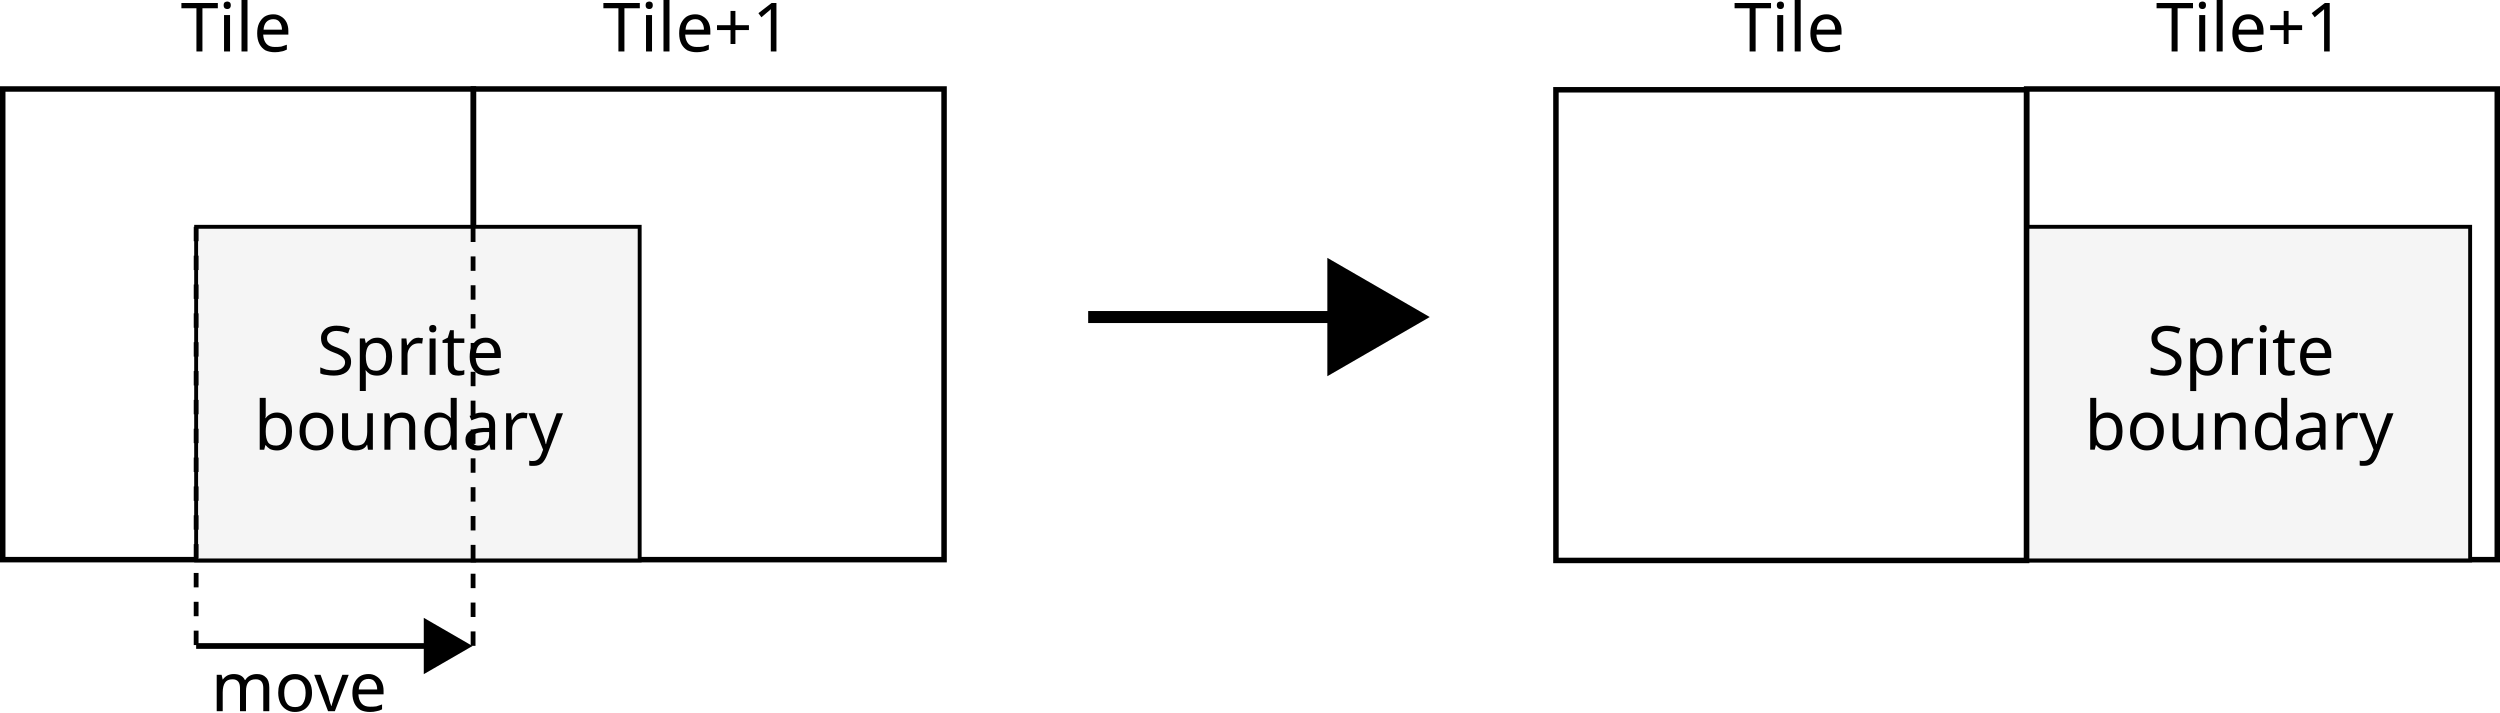
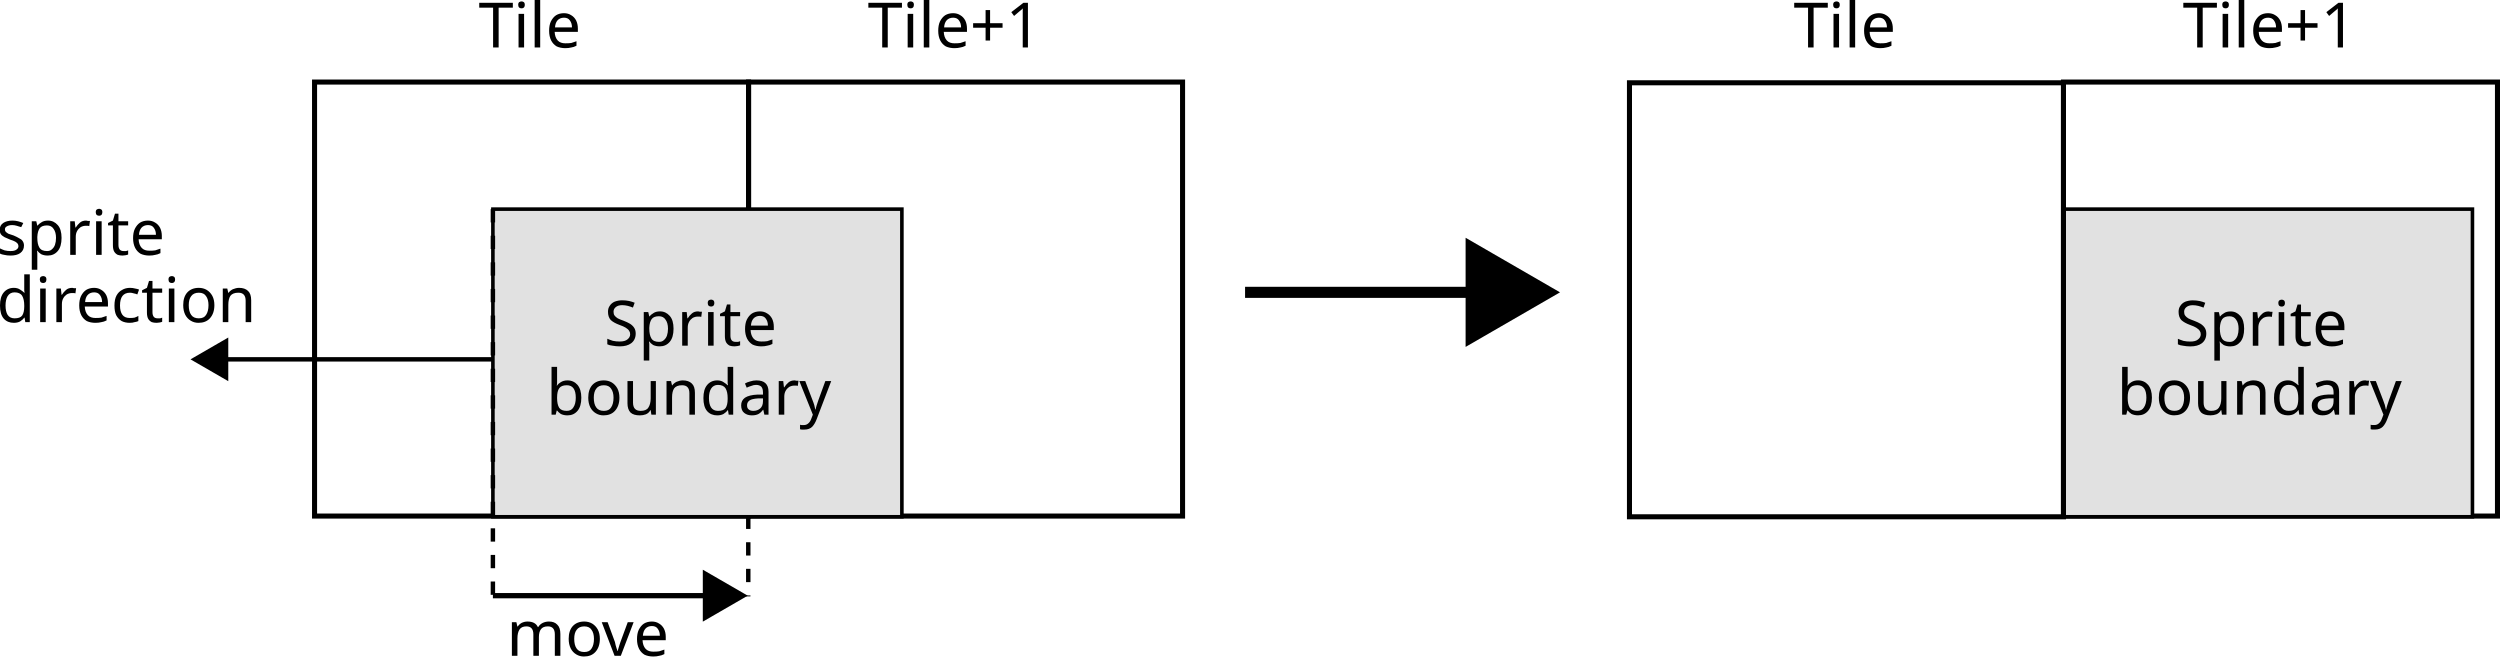
- <svg xmlns="http://www.w3.org/2000/svg" xmlns:xlink="http://www.w3.org/1999/xlink" width="104.001mm" height="29.63mm" viewBox="0 0 104.001 29.63" version="1.1" id="svg929">
+ <svg xmlns="http://www.w3.org/2000/svg" xmlns:xlink="http://www.w3.org/1999/xlink" width="112.787mm" height="29.63mm" viewBox="0 0 112.787 29.63" version="1.1" id="svg929">
  <defs id="defs923">
-     <pattern xlink:href="#Strips1_2" id="pattern4973" patternTransform="matrix(0.3253009,0.2732446,-7.425725,8.840413,0,0)" />
+     <pattern xlink:href="#Strips1_2" id="pattern4973" patternTransform="matrix(0.3253009,0.2732446,-7.425725,8.840413,3.175,0)" />
    <pattern id="Strips1_2" patternTransform="translate(0,0) scale(10,10)" height="1" width="3" patternUnits="userSpaceOnUse">
      <rect id="rect1688" height="2" width="1" y="-0.5" x="0" style="fill:black;stroke:none" />
    </pattern>
    <marker style="overflow:visible" id="marker4284" refX="0" refY="0" orient="auto">
      <path transform="scale(0.8)" style="fill:#000000;fill-opacity:1;fill-rule:evenodd;stroke:#000000;stroke-width:1pt;stroke-opacity:1" d="M 5.77,0 -2.88,5 V -5 Z" id="path4282" />
    </marker>
    <marker orient="auto" refY="0" refX="0" id="marker3355" style="overflow:visible">
      <path id="path3353" d="M 5.77,0 -2.88,5 V -5 Z" style="fill:#000000;fill-opacity:1;fill-rule:evenodd;stroke:#000000;stroke-width:1pt;stroke-opacity:1" transform="scale(0.8)" />
    </marker>
    <marker orient="auto" refY="0" refX="0" id="marker3092" style="overflow:visible">
      <path id="path2968" d="M 5.77,0 -2.88,5 V -5 Z" style="fill:#000000;fill-opacity:1;fill-rule:evenodd;stroke:#000000;stroke-width:1pt;stroke-opacity:1" transform="scale(0.8)" />
    </marker>
    <marker orient="auto" refY="0" refX="0" id="marker3089" style="overflow:visible">
      <path id="path2959" d="M 5.77,0 -2.88,5 V -5 Z" style="fill:#000000;fill-opacity:1;fill-rule:evenodd;stroke:#000000;stroke-width:1pt;stroke-opacity:1" transform="scale(-0.8)" />
    </marker>
    <pattern xlink:href="#Strips1_1" id="pattern3708" patternTransform="matrix(37.79528,0,0,37.79528,-749.0441,-303.8446)" />
    <pattern id="Strips1_1" patternTransform="translate(0,0) scale(10,10)" height="1" width="2" patternUnits="userSpaceOnUse">
      <rect id="rect2922" height="2" width="1" y="-0.5" x="0" style="fill:black;stroke:none" />
    </pattern>
    <marker orient="auto" refY="0" refX="0" id="TriangleOutL" style="overflow:visible">
      <path id="path1868" d="M 5.77,0 -2.88,5 V -5 Z" style="fill:#000000;fill-opacity:1;fill-rule:evenodd;stroke:#000000;stroke-width:1pt;stroke-opacity:1" transform="scale(0.8)" />
    </marker>
    <marker orient="auto" refY="0" refX="0" id="TriangleInL" style="overflow:visible">
      <path id="path1859" d="M 5.77,0 -2.88,5 V -5 Z" style="fill:#000000;fill-opacity:1;fill-rule:evenodd;stroke:#000000;stroke-width:1pt;stroke-opacity:1" transform="scale(-0.8)" />
    </marker>
    <marker orient="auto" refY="0" refX="0" id="Arrow1Lend" style="overflow:visible">
      <path id="path1729" d="M 0,0 5,-5 -12.5,0 5,5 Z" style="fill:#000000;fill-opacity:1;fill-rule:evenodd;stroke:#000000;stroke-width:1pt;stroke-opacity:1" transform="matrix(-0.8,0,0,-0.8,-10,0)" />
    </marker>
    <pattern patternUnits="userSpaceOnUse" width="49.427" height="440.548" patternTransform="matrix(0.2645833,0,0,0.2645833,198.1846,80.39222)" id="pattern3705">
      <rect y="0.752" x="0.752" height="439.043" width="47.923" id="rect1478-5-4-9-9-7-1" style="opacity:1;fill:url(#pattern3708);fill-opacity:1;stroke:#000000;stroke-width:1.504;stroke-miterlimit:4;stroke-dasharray:none;stroke-opacity:1" />
    </pattern>
    <marker orient="auto" refY="0" refX="0" id="TriangleOutL-0" style="overflow:visible">
      <path id="path1868-2" d="M 5.77,0 -2.88,5 V -5 Z" style="fill:#000000;fill-opacity:1;fill-rule:evenodd;stroke:#000000;stroke-width:1pt;stroke-opacity:1" transform="scale(0.8)" />
    </marker>
    <marker orient="auto" refY="0" refX="0" id="TriangleOutL-2" style="overflow:visible">
      <path id="path1868-6" d="M 5.77,0 -2.88,5 V -5 Z" style="fill:#000000;fill-opacity:1;fill-rule:evenodd;stroke:#000000;stroke-width:1pt;stroke-opacity:1" transform="scale(0.8)" />
    </marker>
    <marker orient="auto" refY="0" refX="0" id="marker3089-3" style="overflow:visible">
      <path id="path2959-1" d="M 5.77,0 -2.88,5 V -5 Z" style="fill:#000000;fill-opacity:1;fill-rule:evenodd;stroke:#000000;stroke-width:1pt;stroke-opacity:1" transform="scale(-0.8)" />
    </marker>
    <marker orient="auto" refY="0" refX="0" id="marker3092-4" style="overflow:visible">
      <path id="path2968-6" d="M 5.77,0 -2.88,5 V -5 Z" style="fill:#000000;fill-opacity:1;fill-rule:evenodd;stroke:#000000;stroke-width:1pt;stroke-opacity:1" transform="scale(0.8)" />
    </marker>
    <marker orient="auto" refY="0" refX="0" id="marker3089-33" style="overflow:visible">
      <path id="path2959-8" d="M 5.77,0 -2.88,5 V -5 Z" style="fill:#000000;fill-opacity:1;fill-rule:evenodd;stroke:#000000;stroke-width:1pt;stroke-opacity:1" transform="scale(-0.8)" />
    </marker>
    <marker orient="auto" refY="0" refX="0" id="marker3092-0" style="overflow:visible">
      <path id="path2968-4" d="M 5.77,0 -2.88,5 V -5 Z" style="fill:#000000;fill-opacity:1;fill-rule:evenodd;stroke:#000000;stroke-width:1pt;stroke-opacity:1" transform="scale(0.8)" />
    </marker>
-     <pattern xlink:href="#Strips1_2-5" id="pattern4973-2" patternTransform="matrix(0.3253009,0.2732446,-7.425725,8.840413,64.61357,0.03298171)" />
+     <pattern xlink:href="#Strips1_2-5" id="pattern4973-2" patternTransform="matrix(0.3253009,0.2732446,-7.425725,8.840413,62.4969,0.03298171)" />
    <pattern id="Strips1_2-5" patternTransform="translate(0,0) scale(10,10)" height="1" width="3" patternUnits="userSpaceOnUse">
      <rect id="rect1688-4" height="2" width="1" y="-0.5" x="0" style="fill:black;stroke:none" />
    </pattern>
  </defs>
-   <g id="layer1" transform="translate(-30.83255,-156.1942)">
+   <g id="layer1" transform="translate(-19.92991,-156.1942)">
    <path style="fill:none;stroke:#000000;stroke-width:0.5;stroke-linecap:butt;stroke-linejoin:miter;stroke-miterlimit:4;stroke-dasharray:none;stroke-opacity:1;marker-end:url(#marker3355)" d="M 76.101,169.383 H 87.469" id="path3351" />
-     <rect style="opacity:1;fill:url(#pattern4973);fill-opacity:1;stroke:#000000;stroke-width:0.228;stroke-linejoin:miter;stroke-miterlimit:4;stroke-dasharray:none;stroke-dashoffset:0;stroke-opacity:1" id="rect861-4-8-2-2-2" width="19.58" height="19.58" x="30.946" y="159.896" />
-     <rect style="opacity:1;fill:none;fill-opacity:1;stroke:#000000;stroke-width:0.228;stroke-linejoin:miter;stroke-miterlimit:4;stroke-dasharray:none;stroke-dashoffset:0;stroke-opacity:1" id="rect861-4-8-4-2-9" width="19.58" height="19.58" x="50.526" y="159.896" />
-     <rect style="opacity:1;fill:#f5f5f5;fill-opacity:1;stroke:#000000;stroke-width:0.162;stroke-linejoin:miter;stroke-miterlimit:4;stroke-dasharray:none;stroke-dashoffset:0;stroke-opacity:1" id="rect861-5-0-6-3-73-4-9" width="18.451" height="13.879" x="38.992" y="165.629" />
-     <text xml:space="preserve" style="font-style:normal;font-weight:normal;font-size:10.583px;line-height:1.25;font-family:sans-serif;letter-spacing:0px;word-spacing:0px;fill:#000000;fill-opacity:1;stroke:none;stroke-width:0.265" x="44.014" y="171.791" id="text2703-0-5-7-0">
-       <tspan id="tspan2701-2-1-4-4" x="44.014" y="171.791" style="font-style:normal;font-variant:normal;font-weight:normal;font-stretch:normal;font-size:2.822px;font-family:sans-serif;-inkscape-font-specification:'sans-serif, Normal';font-variant-ligatures:normal;font-variant-caps:normal;font-variant-numeric:normal;font-feature-settings:normal;text-align:start;writing-mode:lr-tb;text-anchor:start;stroke-width:0.265">Sprite</tspan>
+     <rect style="opacity:1;fill:url(#pattern4973);fill-opacity:1;stroke:#000000;stroke-width:0.228;stroke-linejoin:miter;stroke-miterlimit:4;stroke-dasharray:none;stroke-dashoffset:0;stroke-opacity:1" id="rect861-4-8-2-2-2" width="19.58" height="19.58" x="34.121" y="159.896" />
+     <rect style="opacity:1;fill:none;fill-opacity:1;stroke:#000000;stroke-width:0.228;stroke-linejoin:miter;stroke-miterlimit:4;stroke-dasharray:none;stroke-dashoffset:0;stroke-opacity:1" id="rect861-4-8-4-2-9" width="19.58" height="19.58" x="53.701" y="159.896" />
+     <rect style="opacity:1;fill:#e1e1e1;fill-opacity:1;stroke:#000000;stroke-width:0.162;stroke-linejoin:miter;stroke-miterlimit:4;stroke-dasharray:none;stroke-dashoffset:0;stroke-opacity:1" id="rect861-5-0-6-3-73-4-9" width="18.451" height="13.879" x="42.167" y="165.629" />
+     <text xml:space="preserve" style="font-style:normal;font-weight:normal;font-size:10.583px;line-height:1.25;font-family:sans-serif;letter-spacing:0px;word-spacing:0px;fill:#000000;fill-opacity:1;stroke:none;stroke-width:0.265" x="47.189" y="171.791" id="text2703-0-5-7-0">
+       <tspan id="tspan2701-2-1-4-4" x="47.189" y="171.791" style="font-style:normal;font-variant:normal;font-weight:normal;font-stretch:normal;font-size:2.822px;font-family:sans-serif;-inkscape-font-specification:'sans-serif, Normal';font-variant-ligatures:normal;font-variant-caps:normal;font-variant-numeric:normal;font-feature-settings:normal;text-align:start;writing-mode:lr-tb;text-anchor:start;stroke-width:0.265">Sprite</tspan>
    </text>
-     <text xml:space="preserve" style="font-style:normal;font-weight:normal;font-size:10.583px;line-height:1.25;font-family:sans-serif;letter-spacing:0px;word-spacing:0px;fill:#000000;fill-opacity:1;stroke:none;stroke-width:0.265" x="41.404" y="174.903" id="text2703-0-5-7-0-0">
-       <tspan id="tspan2701-2-1-4-4-2" x="41.404" y="174.903" style="font-style:normal;font-variant:normal;font-weight:normal;font-stretch:normal;font-size:2.822px;font-family:sans-serif;-inkscape-font-specification:'sans-serif, Normal';font-variant-ligatures:normal;font-variant-caps:normal;font-variant-numeric:normal;font-feature-settings:normal;text-align:start;writing-mode:lr-tb;text-anchor:start;stroke-width:0.265">boundary</tspan>
+     <text xml:space="preserve" style="font-style:normal;font-weight:normal;font-size:10.583px;line-height:1.25;font-family:sans-serif;letter-spacing:0px;word-spacing:0px;fill:#000000;fill-opacity:1;stroke:none;stroke-width:0.265" x="44.579" y="174.903" id="text2703-0-5-7-0-0">
+       <tspan id="tspan2701-2-1-4-4-2" x="44.579" y="174.903" style="font-style:normal;font-variant:normal;font-weight:normal;font-stretch:normal;font-size:2.822px;font-family:sans-serif;-inkscape-font-specification:'sans-serif, Normal';font-variant-ligatures:normal;font-variant-caps:normal;font-variant-numeric:normal;font-feature-settings:normal;text-align:start;writing-mode:lr-tb;text-anchor:start;stroke-width:0.265">boundary</tspan>
    </text>
-     <rect style="opacity:1;fill:none;fill-opacity:1;stroke:#000000;stroke-width:0.228;stroke-linejoin:miter;stroke-miterlimit:4;stroke-dasharray:none;stroke-dashoffset:0;stroke-opacity:1" id="rect861-4-8-4-2-9-4" width="19.58" height="19.58" x="115.14" y="159.896" />
-     <g id="g3630" transform="translate(0.04928887,-0.1891052)">
-       <rect y="165.818" x="115.091" height="13.879" width="18.451" id="rect861-5-0-6-3-73-4-9-2" style="opacity:1;fill:#f5f5f5;fill-opacity:1;stroke:#000000;stroke-width:0.162;stroke-linejoin:miter;stroke-miterlimit:4;stroke-dasharray:none;stroke-dashoffset:0;stroke-opacity:1" />
-       <g transform="translate(122.4401,12.39436)" id="g2969-2">
-         <text xml:space="preserve" style="font-style:normal;font-weight:normal;font-size:10.583px;line-height:1.25;font-family:sans-serif;letter-spacing:0px;word-spacing:0px;fill:#000000;fill-opacity:1;stroke:none;stroke-width:0.265" x="-2.328" y="159.586" id="text2703-0-5-7-0-2">
-           <tspan id="tspan2701-2-1-4-4-0" x="-2.328" y="159.586" style="font-style:normal;font-variant:normal;font-weight:normal;font-stretch:normal;font-size:2.822px;font-family:sans-serif;-inkscape-font-specification:'sans-serif, Normal';font-variant-ligatures:normal;font-variant-caps:normal;font-variant-numeric:normal;font-feature-settings:normal;text-align:start;writing-mode:lr-tb;text-anchor:start;stroke-width:0.265">Sprite</tspan>
-         </text>
-         <text xml:space="preserve" style="font-style:normal;font-weight:normal;font-size:10.583px;line-height:1.25;font-family:sans-serif;letter-spacing:0px;word-spacing:0px;fill:#000000;fill-opacity:1;stroke:none;stroke-width:0.265" x="-4.938" y="162.698" id="text2703-0-5-7-0-0-5">
-           <tspan id="tspan2701-2-1-4-4-2-5" x="-4.938" y="162.698" style="font-style:normal;font-variant:normal;font-weight:normal;font-stretch:normal;font-size:2.822px;font-family:sans-serif;-inkscape-font-specification:'sans-serif, Normal';font-variant-ligatures:normal;font-variant-caps:normal;font-variant-numeric:normal;font-feature-settings:normal;text-align:start;writing-mode:lr-tb;text-anchor:start;stroke-width:0.265">boundary</tspan>
-         </text>
-       </g>
+     <rect style="opacity:1;fill:none;fill-opacity:1;stroke:#000000;stroke-width:0.228;stroke-linejoin:miter;stroke-miterlimit:4;stroke-dasharray:none;stroke-dashoffset:0;stroke-opacity:1" id="rect861-4-8-4-2-9-4" width="19.58" height="19.58" x="113.023" y="159.896" />
+     <rect style="opacity:1;fill:#e1e1e1;fill-opacity:1;stroke:#000000;stroke-width:0.162;stroke-linejoin:miter;stroke-miterlimit:4;stroke-dasharray:none;stroke-dashoffset:0;stroke-opacity:1" id="rect861-5-0-6-3-73-4-9-2" width="18.451" height="13.879" x="113.023" y="165.629" />
+     <g id="g2969-2" transform="translate(120.3727,12.20526)">
+       <text id="text2703-0-5-7-0-2" y="159.586" x="-2.328" style="font-style:normal;font-weight:normal;font-size:10.583px;line-height:1.25;font-family:sans-serif;letter-spacing:0px;word-spacing:0px;fill:#000000;fill-opacity:1;stroke:none;stroke-width:0.265" xml:space="preserve">
+         <tspan style="font-style:normal;font-variant:normal;font-weight:normal;font-stretch:normal;font-size:2.822px;font-family:sans-serif;-inkscape-font-specification:'sans-serif, Normal';font-variant-ligatures:normal;font-variant-caps:normal;font-variant-numeric:normal;font-feature-settings:normal;text-align:start;writing-mode:lr-tb;text-anchor:start;stroke-width:0.265" y="159.586" x="-2.328" id="tspan2701-2-1-4-4-0">Sprite</tspan>
+       </text>
+       <text id="text2703-0-5-7-0-0-5" y="162.698" x="-4.938" style="font-style:normal;font-weight:normal;font-size:10.583px;line-height:1.25;font-family:sans-serif;letter-spacing:0px;word-spacing:0px;fill:#000000;fill-opacity:1;stroke:none;stroke-width:0.265" xml:space="preserve">
+         <tspan style="font-style:normal;font-variant:normal;font-weight:normal;font-stretch:normal;font-size:2.822px;font-family:sans-serif;-inkscape-font-specification:'sans-serif, Normal';font-variant-ligatures:normal;font-variant-caps:normal;font-variant-numeric:normal;font-feature-settings:normal;text-align:start;writing-mode:lr-tb;text-anchor:start;stroke-width:0.265" y="162.698" x="-4.938" id="tspan2701-2-1-4-4-2-5">boundary</tspan>
+       </text>
    </g>
-     <text xml:space="preserve" style="font-style:normal;font-weight:normal;font-size:10.583px;line-height:1.25;font-family:sans-serif;letter-spacing:0px;word-spacing:0px;fill:#000000;fill-opacity:1;stroke:none;stroke-width:0.265" x="38.346" y="158.338" id="text2703-0-5-7-0-29">
-       <tspan id="tspan2701-2-1-4-4-02" x="38.346" y="158.338" style="font-style:normal;font-variant:normal;font-weight:normal;font-stretch:normal;font-size:2.822px;font-family:sans-serif;-inkscape-font-specification:'sans-serif, Normal';font-variant-ligatures:normal;font-variant-caps:normal;font-variant-numeric:normal;font-feature-settings:normal;text-align:start;writing-mode:lr-tb;text-anchor:start;stroke-width:0.265">Tile</tspan>
+     <text xml:space="preserve" style="font-style:normal;font-weight:normal;font-size:10.583px;line-height:1.25;font-family:sans-serif;letter-spacing:0px;word-spacing:0px;fill:#000000;fill-opacity:1;stroke:none;stroke-width:0.265" x="41.521" y="158.338" id="text2703-0-5-7-0-29">
+       <tspan id="tspan2701-2-1-4-4-02" x="41.521" y="158.338" style="font-style:normal;font-variant:normal;font-weight:normal;font-stretch:normal;font-size:2.822px;font-family:sans-serif;-inkscape-font-specification:'sans-serif, Normal';font-variant-ligatures:normal;font-variant-caps:normal;font-variant-numeric:normal;font-feature-settings:normal;text-align:start;writing-mode:lr-tb;text-anchor:start;stroke-width:0.265">Tile</tspan>
    </text>
-     <text xml:space="preserve" style="font-style:normal;font-weight:normal;font-size:10.583px;line-height:1.25;font-family:sans-serif;letter-spacing:0px;word-spacing:0px;fill:#000000;fill-opacity:1;stroke:none;stroke-width:0.265" x="55.901" y="158.338" id="text2703-0-5-7-0-29-8">
-       <tspan id="tspan2701-2-1-4-4-02-3" x="55.901" y="158.338" style="font-style:normal;font-variant:normal;font-weight:normal;font-stretch:normal;font-size:2.822px;font-family:sans-serif;-inkscape-font-specification:'sans-serif, Normal';font-variant-ligatures:normal;font-variant-caps:normal;font-variant-numeric:normal;font-feature-settings:normal;text-align:start;writing-mode:lr-tb;text-anchor:start;stroke-width:0.265">Tile+1</tspan>
+     <text xml:space="preserve" style="font-style:normal;font-weight:normal;font-size:10.583px;line-height:1.25;font-family:sans-serif;letter-spacing:0px;word-spacing:0px;fill:#000000;fill-opacity:1;stroke:none;stroke-width:0.265" x="59.076" y="158.338" id="text2703-0-5-7-0-29-8">
+       <tspan id="tspan2701-2-1-4-4-02-3" x="59.076" y="158.338" style="font-style:normal;font-variant:normal;font-weight:normal;font-stretch:normal;font-size:2.822px;font-family:sans-serif;-inkscape-font-specification:'sans-serif, Normal';font-variant-ligatures:normal;font-variant-caps:normal;font-variant-numeric:normal;font-feature-settings:normal;text-align:start;writing-mode:lr-tb;text-anchor:start;stroke-width:0.265">Tile+1</tspan>
    </text>
-     <text xml:space="preserve" style="font-style:normal;font-weight:normal;font-size:10.583px;line-height:1.25;font-family:sans-serif;letter-spacing:0px;word-spacing:0px;fill:#000000;fill-opacity:1;stroke:none;stroke-width:0.265" x="102.96" y="158.338" id="text2703-0-5-7-0-29-80">
-       <tspan id="tspan2701-2-1-4-4-02-4" x="102.96" y="158.338" style="font-style:normal;font-variant:normal;font-weight:normal;font-stretch:normal;font-size:2.822px;font-family:sans-serif;-inkscape-font-specification:'sans-serif, Normal';font-variant-ligatures:normal;font-variant-caps:normal;font-variant-numeric:normal;font-feature-settings:normal;text-align:start;writing-mode:lr-tb;text-anchor:start;stroke-width:0.265">Tile</tspan>
+     <text xml:space="preserve" style="font-style:normal;font-weight:normal;font-size:10.583px;line-height:1.25;font-family:sans-serif;letter-spacing:0px;word-spacing:0px;fill:#000000;fill-opacity:1;stroke:none;stroke-width:0.265" x="100.843" y="158.338" id="text2703-0-5-7-0-29-80">
+       <tspan id="tspan2701-2-1-4-4-02-4" x="100.843" y="158.338" style="font-style:normal;font-variant:normal;font-weight:normal;font-stretch:normal;font-size:2.822px;font-family:sans-serif;-inkscape-font-specification:'sans-serif, Normal';font-variant-ligatures:normal;font-variant-caps:normal;font-variant-numeric:normal;font-feature-settings:normal;text-align:start;writing-mode:lr-tb;text-anchor:start;stroke-width:0.265">Tile</tspan>
    </text>
-     <text xml:space="preserve" style="font-style:normal;font-weight:normal;font-size:10.583px;line-height:1.25;font-family:sans-serif;letter-spacing:0px;word-spacing:0px;fill:#000000;fill-opacity:1;stroke:none;stroke-width:0.265" x="120.515" y="158.338" id="text2703-0-5-7-0-29-8-0">
-       <tspan id="tspan2701-2-1-4-4-02-3-9" x="120.515" y="158.338" style="font-style:normal;font-variant:normal;font-weight:normal;font-stretch:normal;font-size:2.822px;font-family:sans-serif;-inkscape-font-specification:'sans-serif, Normal';font-variant-ligatures:normal;font-variant-caps:normal;font-variant-numeric:normal;font-feature-settings:normal;text-align:start;writing-mode:lr-tb;text-anchor:start;stroke-width:0.265">Tile+1</tspan>
+     <text xml:space="preserve" style="font-style:normal;font-weight:normal;font-size:10.583px;line-height:1.25;font-family:sans-serif;letter-spacing:0px;word-spacing:0px;fill:#000000;fill-opacity:1;stroke:none;stroke-width:0.265" x="118.398" y="158.338" id="text2703-0-5-7-0-29-8-0">
+       <tspan id="tspan2701-2-1-4-4-02-3-9" x="118.398" y="158.338" style="font-style:normal;font-variant:normal;font-weight:normal;font-stretch:normal;font-size:2.822px;font-family:sans-serif;-inkscape-font-specification:'sans-serif, Normal';font-variant-ligatures:normal;font-variant-caps:normal;font-variant-numeric:normal;font-feature-settings:normal;text-align:start;writing-mode:lr-tb;text-anchor:start;stroke-width:0.265">Tile+1</tspan>
    </text>
-     <path style="fill:none;stroke:#000000;stroke-width:0.2;stroke-linecap:butt;stroke-linejoin:miter;stroke-miterlimit:4;stroke-dasharray:0.6, 0.6;stroke-dashoffset:0;stroke-opacity:1" d="M 50.513,165.661 V 183.101" id="path4250" />
-     <path style="fill:none;stroke:#000000;stroke-width:0.2;stroke-linecap:butt;stroke-linejoin:miter;stroke-miterlimit:4;stroke-dasharray:0.6, 0.6;stroke-dashoffset:0;stroke-opacity:1" d="m 38.992,165.629 v 17.439" id="path4250-1" />
-     <path style="fill:none;stroke:#000000;stroke-width:0.238;stroke-linecap:butt;stroke-linejoin:miter;stroke-miterlimit:4;stroke-dasharray:none;stroke-opacity:1;marker-start:url(#marker3089)" d="M 49.137,183.068 H 38.992" id="path4274" />
-     <text xml:space="preserve" style="font-style:normal;font-weight:normal;font-size:10.583px;line-height:1.25;font-family:sans-serif;letter-spacing:0px;word-spacing:0px;fill:#000000;fill-opacity:1;stroke:none;stroke-width:0.265" x="39.613" y="185.784" id="text2703-0-5-7-0-29-9">
-       <tspan id="tspan2701-2-1-4-4-02-6" x="39.613" y="185.784" style="font-style:normal;font-variant:normal;font-weight:normal;font-stretch:normal;font-size:2.822px;font-family:sans-serif;-inkscape-font-specification:'sans-serif, Normal';font-variant-ligatures:normal;font-variant-caps:normal;font-variant-numeric:normal;font-feature-settings:normal;text-align:start;writing-mode:lr-tb;text-anchor:start;stroke-width:0.265">move</tspan>
+     <path style="fill:none;stroke:#000000;stroke-width:0.2;stroke-linecap:butt;stroke-linejoin:miter;stroke-miterlimit:4;stroke-dasharray:0.6, 0.6;stroke-dashoffset:0;stroke-opacity:1" d="m 53.688,179.457 v 3.643" id="path4250" />
+     <path style="fill:none;stroke:#000000;stroke-width:0.2;stroke-linecap:butt;stroke-linejoin:miter;stroke-miterlimit:4;stroke-dasharray:0.6, 0.6;stroke-dashoffset:0;stroke-opacity:1" d="m 42.167,165.629 v 17.439" id="path4250-1" />
+     <path style="fill:none;stroke:#000000;stroke-width:0.238;stroke-linecap:butt;stroke-linejoin:miter;stroke-miterlimit:4;stroke-dasharray:none;stroke-opacity:1;marker-start:url(#marker3089)" d="M 52.312,183.068 H 42.167" id="path4274" />
+     <text xml:space="preserve" style="font-style:normal;font-weight:normal;font-size:10.583px;line-height:1.25;font-family:sans-serif;letter-spacing:0px;word-spacing:0px;fill:#000000;fill-opacity:1;stroke:none;stroke-width:0.265" x="42.788" y="185.784" id="text2703-0-5-7-0-29-9">
+       <tspan id="tspan2701-2-1-4-4-02-6" x="42.788" y="185.784" style="font-style:normal;font-variant:normal;font-weight:normal;font-stretch:normal;font-size:2.822px;font-family:sans-serif;-inkscape-font-specification:'sans-serif, Normal';font-variant-ligatures:normal;font-variant-caps:normal;font-variant-numeric:normal;font-feature-settings:normal;text-align:start;writing-mode:lr-tb;text-anchor:start;stroke-width:0.265">move</tspan>
    </text>
-     <rect style="opacity:1;fill:url(#pattern4973-2);fill-opacity:1;stroke:#000000;stroke-width:0.228;stroke-linejoin:miter;stroke-miterlimit:4;stroke-dasharray:none;stroke-dashoffset:0;stroke-opacity:1" id="rect861-4-8-2-2-2-4" width="19.58" height="19.58" x="95.56" y="159.929" />
+     <rect style="opacity:1;fill:url(#pattern4973-2);fill-opacity:1;stroke:#000000;stroke-width:0.228;stroke-linejoin:miter;stroke-miterlimit:4;stroke-dasharray:none;stroke-dashoffset:0;stroke-opacity:1" id="rect861-4-8-2-2-2-4" width="19.58" height="19.58" x="93.443" y="159.929" />
+     <path style="fill:none;stroke:#000000;stroke-width:0.2;stroke-linecap:butt;stroke-linejoin:miter;stroke-miterlimit:4;stroke-dasharray:none;stroke-opacity:1;marker-end:url(#marker4284)" d="M 42.134,172.406 H 29.661" id="path964" />
+     <g id="g1030" transform="translate(8.750149,-10.29985)">
+       <text id="text2703-0-5-7-0-29-9-6" y="177.995" x="11.027" style="font-style:normal;font-weight:normal;font-size:10.583px;line-height:1.25;font-family:sans-serif;letter-spacing:0px;word-spacing:0px;fill:#000000;fill-opacity:1;stroke:none;stroke-width:0.265" xml:space="preserve">
+         <tspan style="font-style:normal;font-variant:normal;font-weight:normal;font-stretch:normal;font-size:2.822px;font-family:sans-serif;-inkscape-font-specification:'sans-serif, Normal';font-variant-ligatures:normal;font-variant-caps:normal;font-variant-numeric:normal;font-feature-settings:normal;text-align:start;writing-mode:lr-tb;text-anchor:start;stroke-width:0.265" y="177.995" x="11.027" id="tspan2701-2-1-4-4-02-6-7">sprite</tspan>
+       </text>
+       <text id="text2703-0-5-7-0-29-9-6-5" y="181.028" x="11.024" style="font-style:normal;font-weight:normal;font-size:10.583px;line-height:1.25;font-family:sans-serif;letter-spacing:0px;word-spacing:0px;fill:#000000;fill-opacity:1;stroke:none;stroke-width:0.265" xml:space="preserve">
+         <tspan style="font-style:normal;font-variant:normal;font-weight:normal;font-stretch:normal;font-size:2.822px;font-family:sans-serif;-inkscape-font-specification:'sans-serif, Normal';font-variant-ligatures:normal;font-variant-caps:normal;font-variant-numeric:normal;font-feature-settings:normal;text-align:start;writing-mode:lr-tb;text-anchor:start;stroke-width:0.265" y="181.028" x="11.024" id="tspan2701-2-1-4-4-02-6-7-6">direction</tspan>
+       </text>
+     </g>
  </g>
</svg>
